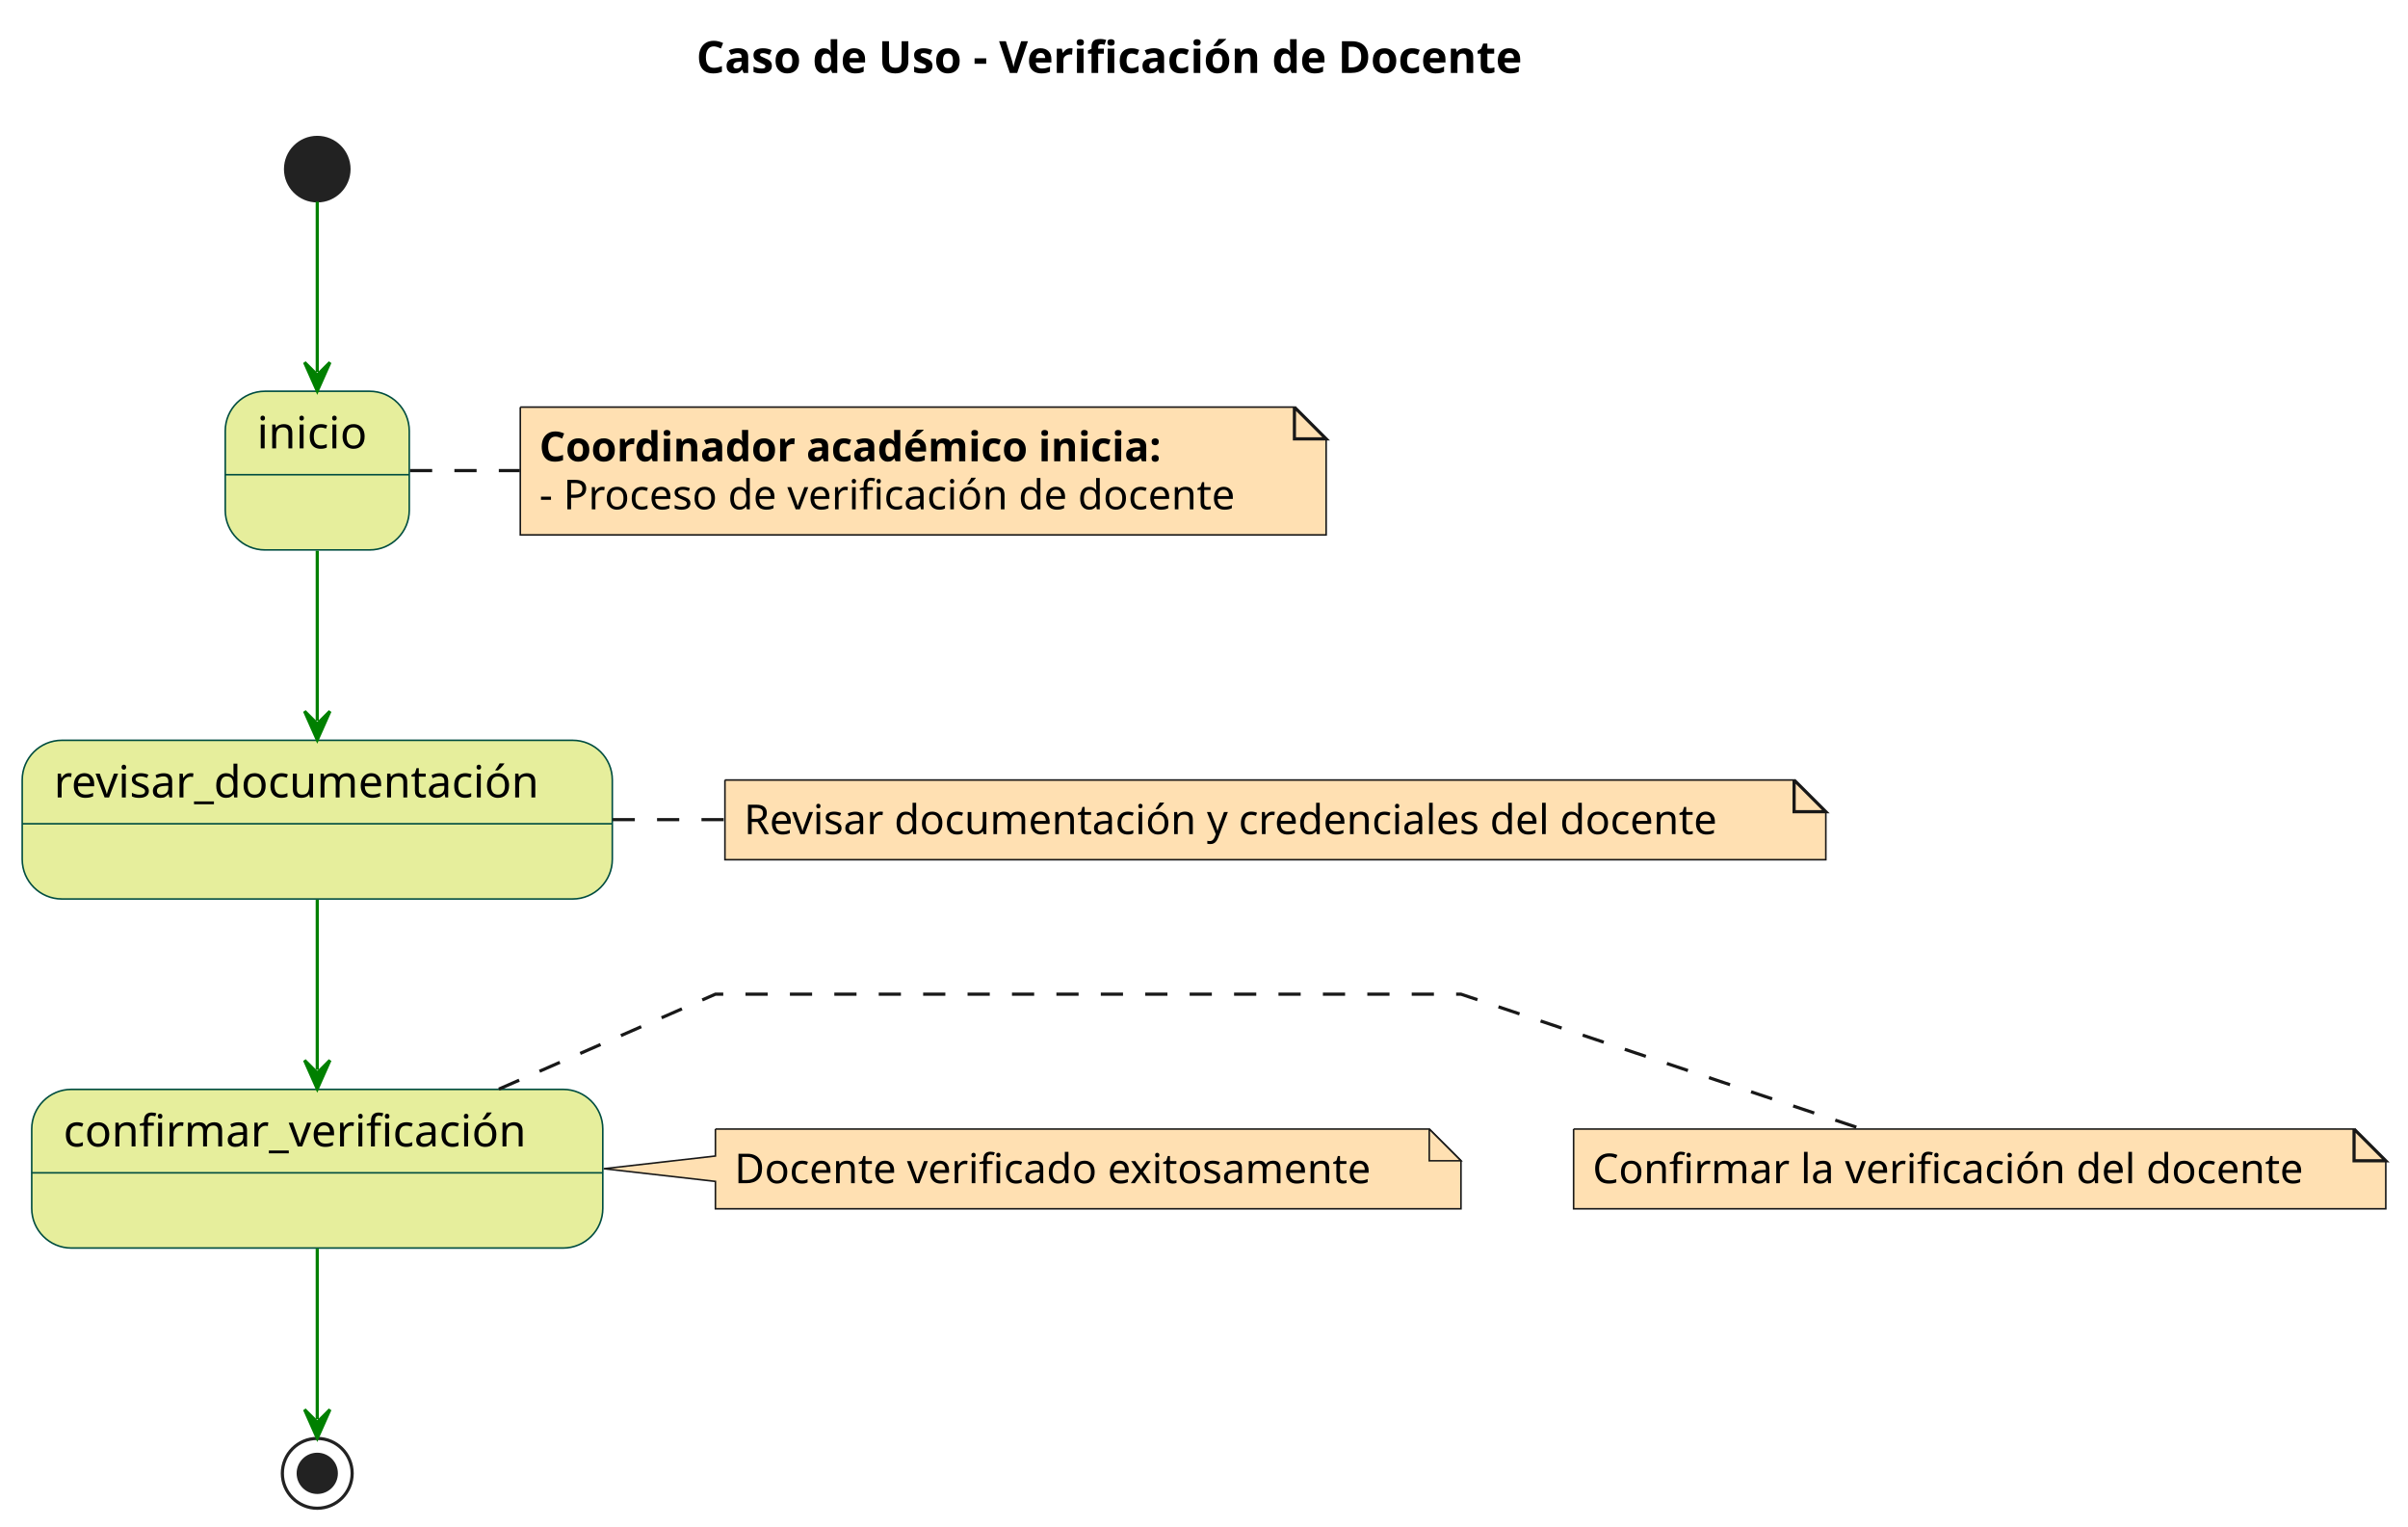
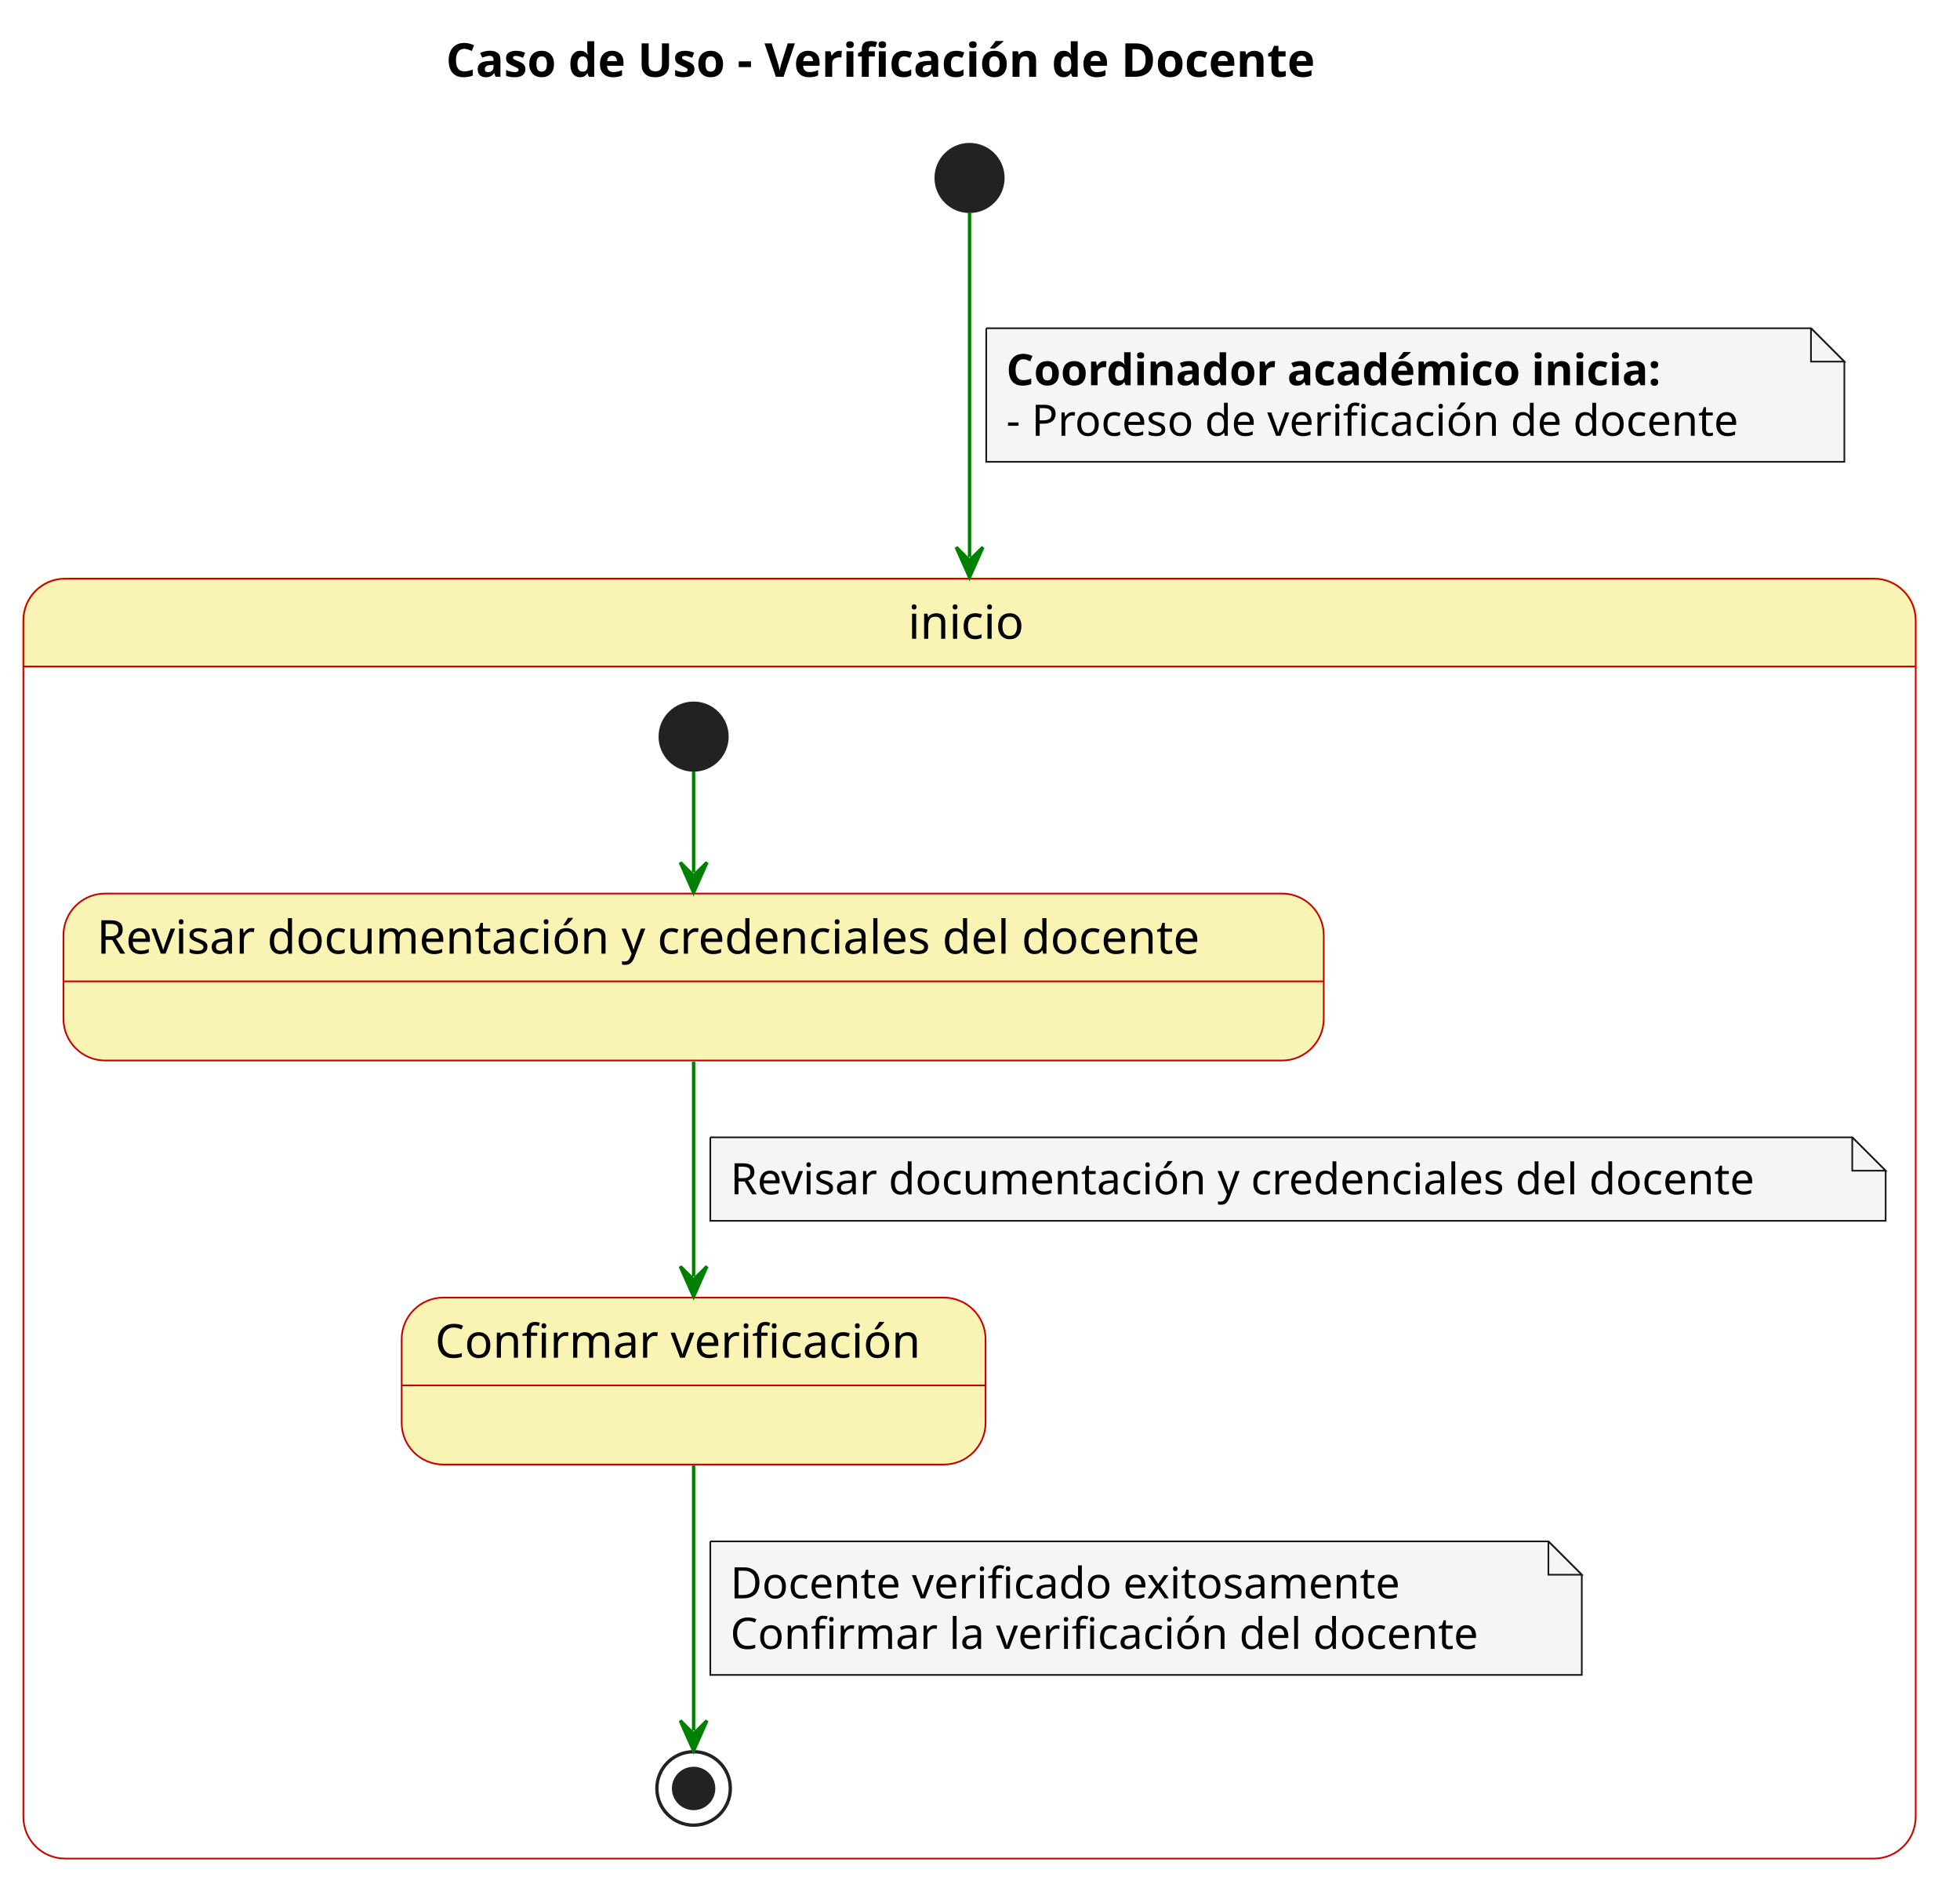
- <svg xmlns="http://www.w3.org/2000/svg" contentStyleType="text/css" height="481px" preserveAspectRatio="none" style="width:759px;height:481px;background:#FFFFFF;" version="1.1" viewBox="0 0 759 481" width="759px" zoomAndPan="magnify">
+ <svg xmlns="http://www.w3.org/2000/svg" contentStyleType="text/css" height="562px" preserveAspectRatio="none" style="width:587px;height:562px;background:#FFFFFF;" version="1.1" viewBox="0 0 587 562" width="587px" zoomAndPan="magnify">
  <defs />
  <g>
-     <text fill="#000000" font-family="sans-serif" font-size="14" font-weight="bold" lengthAdjust="spacing" textLength="306" x="219.5" y="22.995">Caso de Uso - Verificación de Docente</text>
-     <ellipse cx="100" cy="53.297" fill="#222222" rx="10" ry="10" style="stroke:#222222;stroke-width:1.0;" />
-     <g id="inicio">
-       <rect fill="#E6EE9C" height="50" rx="12.5" ry="12.5" style="stroke:#004D40;stroke-width:0.5;" width="58" x="71" y="123.297" />
-       <line style="stroke:#004D40;stroke-width:0.5;" x1="71" x2="129" y1="149.594" y2="149.594" />
-       <text fill="#000000" font-family="sans-serif" font-size="14" lengthAdjust="spacing" textLength="38" x="81" y="141.292">inicio</text>
+     <text fill="#000000" font-family="sans-serif" font-size="14" font-weight="bold" lengthAdjust="spacing" textLength="299.619" x="133.555" y="22.995">Caso de Uso - Verificación de Docente</text>
+     <ellipse cx="290.37" cy="53.297" fill="#222222" rx="10" ry="10" style="stroke:#222222;stroke-width:1.0;" />
+     <path d="M19.5,173.297 L561.23,173.297 A12.5,12.5 0 0 1 573.73,185.797 L573.73,199.594 L7,199.594 L7,185.797 A12.5,12.5 0 0 1 19.5,173.297 " fill="#FAF4B4" style="stroke:#FAF4B4;stroke-width:1.0;" />
+     <rect fill="none" height="383.297" rx="12.5" ry="12.5" style="stroke:#C90000;stroke-width:0.5;" width="566.73" x="7" y="173.297" />
+     <line style="stroke:#C90000;stroke-width:0.5;" x1="7" x2="573.73" y1="199.594" y2="199.594" />
+     <text fill="#000000" font-family="sans-serif" font-size="14" lengthAdjust="spacing" textLength="36.805" x="271.963" y="191.292">inicio</text>
+     <g id="inicio.state1">
+       <rect fill="#FAF4B4" height="50" rx="12.5" ry="12.5" style="stroke:#C90000;stroke-width:0.5;" width="377.451" x="19" y="267.594" />
+       <line style="stroke:#C90000;stroke-width:0.5;" x1="19" x2="396.451" y1="293.891" y2="293.891" />
+       <text fill="#000000" font-family="sans-serif" font-size="14" lengthAdjust="spacing" textLength="357.451" x="29" y="285.589">Revisar documentación y credenciales del docente</text>
    </g>
-     <g id="elem_GMN5">
-       <path d="M164,128.297 L164,168.562 L418,168.562 L418,138.297 L408,128.297 L164,128.297 " fill="#FFE0B2" style="stroke:#181818;stroke-width:0.5;" />
-       <path d="M408,128.297 L408,138.297 L418,138.297 L408,128.297 " fill="#FFE0B2" style="stroke:#181818;stroke-width:1.0;" />
-       <text fill="#000000" font-family="sans-serif" font-size="13" font-weight="bold" lengthAdjust="spacing" textLength="227" x="170" y="145.364">Coordinador académico inicia:</text>
-       <text fill="#000000" font-family="sans-serif" font-size="13" lengthAdjust="spacing" textLength="233" x="170" y="160.497">- Proceso de verificación de docente</text>
+     <g id="inicio.state2">
+       <rect fill="#FAF4B4" height="50" rx="12.5" ry="12.5" style="stroke:#C90000;stroke-width:0.5;" width="174.875" x="120.29" y="388.594" />
+       <line style="stroke:#C90000;stroke-width:0.5;" x1="120.29" x2="295.165" y1="414.891" y2="414.891" />
+       <text fill="#000000" font-family="sans-serif" font-size="14" lengthAdjust="spacing" textLength="154.875" x="130.29" y="406.589">Confirmar verificación</text>
    </g>
-     <g id="revisar_documentación">
-       <rect fill="#E6EE9C" height="50" rx="12.5" ry="12.5" style="stroke:#004D40;stroke-width:0.5;" width="186" x="7" y="233.297" />
-       <line style="stroke:#004D40;stroke-width:0.5;" x1="7" x2="193" y1="259.594" y2="259.594" />
-       <text fill="#000000" font-family="sans-serif" font-size="14" lengthAdjust="spacing" textLength="166" x="17" y="251.292">revisar_documentación</text>
+     <ellipse cx="207.73" cy="220.594" fill="#222222" rx="10" ry="10" style="stroke:#222222;stroke-width:1.0;" />
+     <ellipse cx="207.73" cy="535.594" fill="none" rx="11" ry="11" style="stroke:#222222;stroke-width:1.0;" />
+     <ellipse cx="207.73" cy="535.594" fill="#222222" rx="6" ry="6" style="stroke:#222222;stroke-width:1.0;" />
+     <g id="link_*start*inicio_state1">
+       <path d="M207.73,231.034 C207.73,240.294 207.73,248.784 207.73,261.274 " fill="none" id="*start*inicio-to-state1" style="stroke:#008000;stroke-width:1.0;" />
+       <polygon fill="#008000" points="207.73,267.274,211.73,258.274,207.73,262.274,203.73,258.274,207.73,267.274" style="stroke:#008000;stroke-width:1.0;" />
    </g>
-     <g id="elem_GMN10">
-       <path d="M228.5,245.797 L228.5,270.93 L575.5,270.93 L575.5,255.797 L565.5,245.797 L228.5,245.797 " fill="#FFE0B2" style="stroke:#181818;stroke-width:0.5;" />
-       <path d="M565.5,245.797 L565.5,255.797 L575.5,255.797 L565.5,245.797 " fill="#FFE0B2" style="stroke:#181818;stroke-width:1.0;" />
-       <text fill="#000000" font-family="sans-serif" font-size="13" lengthAdjust="spacing" textLength="326" x="234.5" y="262.864">Revisar documentación y credenciales del docente</text>
+     <g id="link_state1_state2">
+       <path d="M207.73,317.964 C207.73,338.494 207.73,361.734 207.73,382.254 " fill="none" id="state1-to-state2" style="stroke:#008000;stroke-width:1.0;" />
+       <polygon fill="#008000" points="207.73,388.254,211.73,379.254,207.73,383.254,203.73,379.254,207.73,388.254" style="stroke:#008000;stroke-width:1.0;" />
+       <path d="M212.73,340.594 L212.73,365.594 L564.73,365.594 L564.73,350.594 L554.73,340.594 L212.73,340.594 " fill="#F5F5F5" style="stroke:#181818;stroke-width:0.5;" />
+       <path d="M554.73,340.594 L554.73,350.594 L564.73,350.594 L554.73,340.594 " fill="#F5F5F5" style="stroke:#181818;stroke-width:0.5;" />
+       <text fill="#000000" font-family="sans-serif" font-size="13" lengthAdjust="spacing" textLength="331.919" x="218.73" y="357.661">Revisar documentación y credenciales del docente</text>
    </g>
-     <g id="confirmar_verificación">
-       <rect fill="#E6EE9C" height="50" rx="12.5" ry="12.5" style="stroke:#004D40;stroke-width:0.5;" width="180" x="10" y="343.297" />
-       <line style="stroke:#004D40;stroke-width:0.5;" x1="10" x2="190" y1="369.594" y2="369.594" />
-       <text fill="#000000" font-family="sans-serif" font-size="14" lengthAdjust="spacing" textLength="160" x="20" y="361.292">confirmar_verificación</text>
-     </g>
-     <g id="elem_GMN15">
-       <path d="M496,355.797 L496,380.93 L752,380.93 L752,365.797 L742,355.797 L496,355.797 " fill="#FFE0B2" style="stroke:#181818;stroke-width:0.5;" />
-       <path d="M742,355.797 L742,365.797 L752,365.797 L742,355.797 " fill="#FFE0B2" style="stroke:#181818;stroke-width:1.0;" />
-       <text fill="#000000" font-family="sans-serif" font-size="13" lengthAdjust="spacing" textLength="235" x="502" y="372.864">Confirmar la verificación del docente</text>
-     </g>
-     <ellipse cx="100" cy="464.297" fill="none" rx="11" ry="11" style="stroke:#222222;stroke-width:1.0;" />
-     <ellipse cx="100" cy="464.297" fill="#222222" rx="6" ry="6" style="stroke:#222222;stroke-width:1.0;" />
-     <g id="elem_GMN20">
-       <path d="M225.5,355.797 L225.5,364.297 L190.292,368.297 L225.5,372.297 L225.5,380.93 A0,0 0 0 0 225.5,380.93 L460.5,380.93 A0,0 0 0 0 460.5,380.93 L460.5,365.797 L450.5,355.797 L225.5,355.797 A0,0 0 0 0 225.5,355.797 " fill="#FFE0B2" style="stroke:#181818;stroke-width:0.5;" />
-       <path d="M450.5,355.797 L450.5,365.797 L460.5,365.797 L450.5,355.797 " fill="#FFE0B2" style="stroke:#181818;stroke-width:0.5;" />
-       <text fill="#000000" font-family="sans-serif" font-size="13" lengthAdjust="spacing" textLength="214" x="231.5" y="372.864">Docente verificado exitosamente</text>
+     <g id="link_state2_*end*inicio">
+       <path d="M207.73,438.874 C207.73,465.044 207.73,499.444 207.73,518.274 " fill="none" id="state2-to-*end*inicio" style="stroke:#008000;stroke-width:1.0;" />
+       <polygon fill="#008000" points="207.73,524.274,211.73,515.274,207.73,519.274,203.73,515.274,207.73,524.274" style="stroke:#008000;stroke-width:1.0;" />
+       <path d="M212.73,461.594 L212.73,501.594 L473.73,501.594 L473.73,471.594 L463.73,461.594 L212.73,461.594 " fill="#F5F5F5" style="stroke:#181818;stroke-width:0.5;" />
+       <path d="M463.73,461.594 L463.73,471.594 L473.73,471.594 L463.73,461.594 " fill="#F5F5F5" style="stroke:#181818;stroke-width:0.5;" />
+       <text fill="#000000" font-family="sans-serif" font-size="13" lengthAdjust="spacing" textLength="215.954" x="218.73" y="478.661">Docente verificado exitosamente</text>
+       <text fill="#000000" font-family="sans-serif" font-size="13" lengthAdjust="spacing" textLength="240.335" x="218.73" y="493.793">Confirmar la verificación del docente</text>
    </g>
    <g id="link_*start*_inicio">
-       <path d="M100,63.554 C100,77.337 100,97.719 100,117.204 " fill="none" id="*start*-to-inicio" style="stroke:#008000;stroke-width:1.0;" />
-       <polygon fill="#008000" points="100,123.204,104,114.204,100,118.204,96,114.204,100,123.204" style="stroke:#008000;stroke-width:1.0;" />
-     </g>
-     <g id="link_inicio_GMN5">
-       <path d="M129.225,148.297 C145.962,148.297 163.667,148.297 163.667,148.297 C163.667,148.297 163.729,148.297 163.849,148.297 " fill="none" id="inicio-GMN5" style="stroke:#181818;stroke-width:1.0;stroke-dasharray:7.0,7.0;" />
-     </g>
-     <g id="link_inicio_revisar_documentación">
-       <path d="M100,173.534 C100,191.321 100,209.373 100,227.141 " fill="none" id="inicio-to-revisar_documentación" style="stroke:#008000;stroke-width:1.0;" />
-       <polygon fill="#008000" points="100,233.141,104,224.141,100,228.141,96,224.141,100,233.141" style="stroke:#008000;stroke-width:1.0;" />
-     </g>
-     <g id="link_revisar_documentación_GMN10">
-       <path d="M193.1,258.297 C197.827,258.297 200.667,258.297 200.667,258.297 C200.667,258.297 212.697,258.297 228.441,258.297 " fill="none" id="revisar_documentación-GMN10" style="stroke:#181818;stroke-width:1.0;stroke-dasharray:7.0,7.0;" />
-     </g>
-     <g id="link_revisar_documentación_confirmar_verificación">
-       <path d="M100,283.534 C100,301.321 100,319.373 100,337.141 " fill="none" id="revisar_documentación-to-confirmar_verificación" style="stroke:#008000;stroke-width:1.0;" />
-       <polygon fill="#008000" points="100,343.141,104,334.141,100,338.141,96,334.141,100,343.141" style="stroke:#008000;stroke-width:1.0;" />
-     </g>
-     <g id="link_confirmar_verificación_GMN15">
-       <path d="M157.241,343.211 C190.341,328.706 225.5,313.297 225.5,313.297 C225.5,313.297 460.5,313.297 460.5,313.297 C460.5,313.297 538.219,339.441 586.49,355.679 " fill="none" id="confirmar_verificación-GMN15" style="stroke:#181818;stroke-width:1.0;stroke-dasharray:7.0,7.0;" />
-     </g>
-     <g id="link_confirmar_verificación_*end*">
-       <path d="M100,393.504 C100,412.87 100,433.047 100,447.201 " fill="none" id="confirmar_verificación-to-*end*" style="stroke:#008000;stroke-width:1.0;" />
-       <polygon fill="#008000" points="100,453.201,104,444.201,100,448.201,96,444.201,100,453.201" style="stroke:#008000;stroke-width:1.0;" />
+       <path d="M290.37,63.567 C290.37,81.827 290.37,118.897 290.37,166.877 " fill="none" id="*start*-to-inicio" style="stroke:#008000;stroke-width:1.0;" />
+       <polygon fill="#008000" points="290.37,172.877,294.37,163.877,290.37,167.877,286.37,163.877,290.37,172.877" style="stroke:#008000;stroke-width:1.0;" />
+       <path d="M295.37,98.297 L295.37,138.297 L552.37,138.297 L552.37,108.297 L542.37,98.297 L295.37,98.297 " fill="#F5F5F5" style="stroke:#181818;stroke-width:0.5;" />
+       <path d="M542.37,98.297 L542.37,108.297 L552.37,108.297 L542.37,98.297 " fill="#F5F5F5" style="stroke:#181818;stroke-width:0.5;" />
+       <text fill="#000000" font-family="sans-serif" font-size="13" font-weight="bold" lengthAdjust="spacing" textLength="221.616" x="301.37" y="115.364">Coordinador académico inicia:</text>
+       <text fill="#000000" font-family="sans-serif" font-size="13" lengthAdjust="spacing" textLength="236.45" x="301.37" y="130.497">- Proceso de verificación de docente</text>
    </g>
  </g>
</svg>
